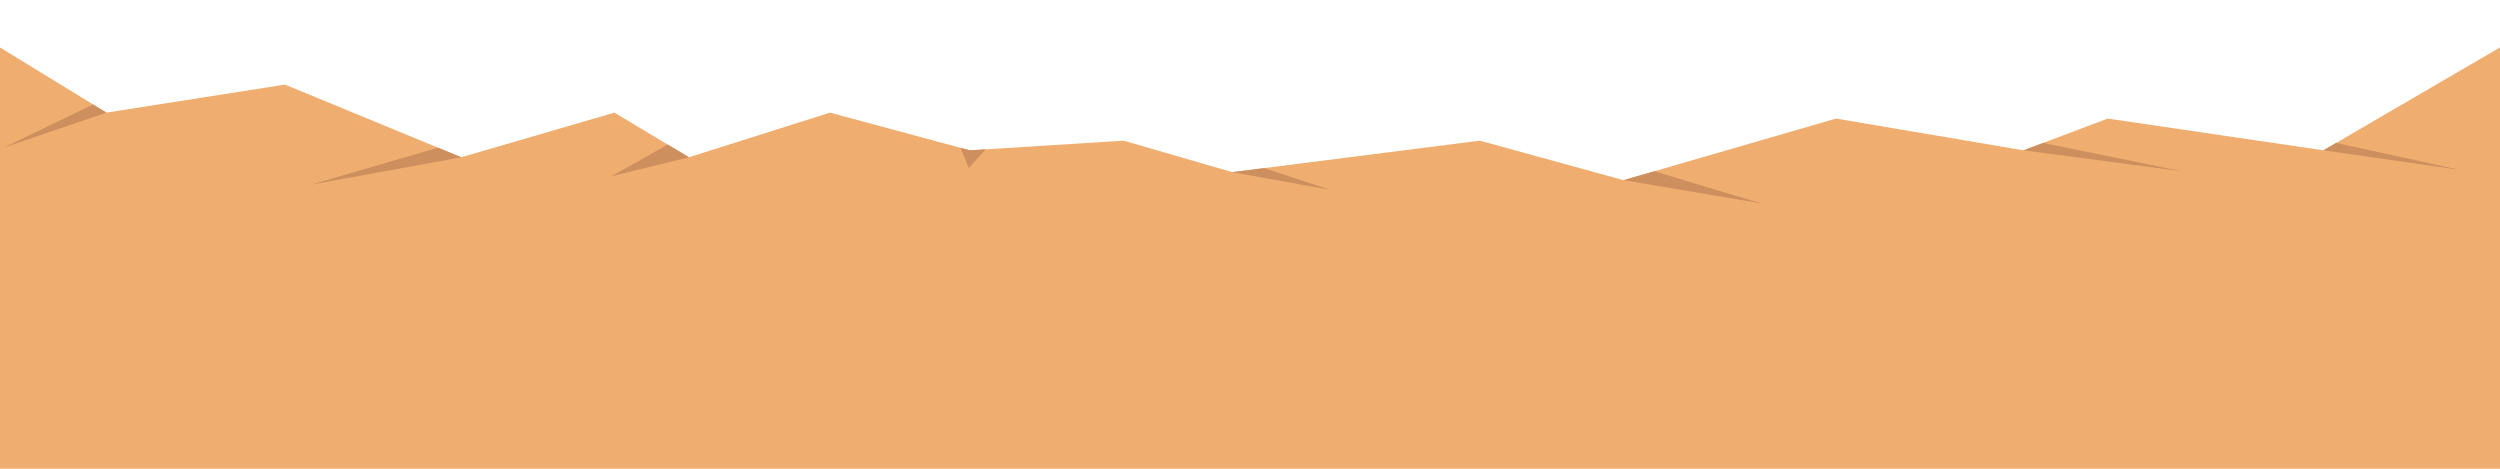
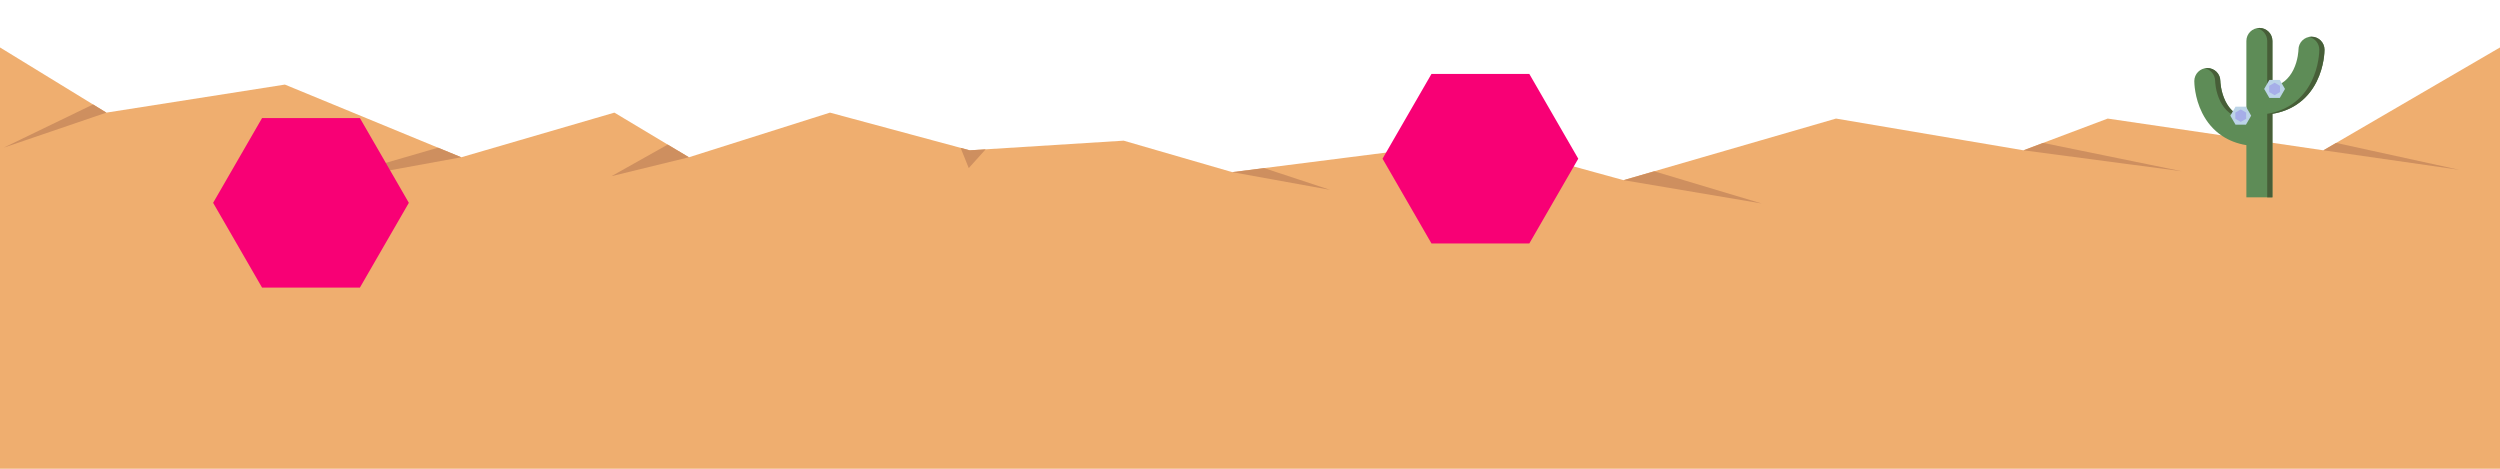
- <svg xmlns="http://www.w3.org/2000/svg" version="1.1" x="0px" y="0px" viewBox="0 0 4800 900" enable-background="new 0 0 4800 900" xml:space="preserve">
+ <svg xmlns="http://www.w3.org/2000/svg" version="1.1" x="0px" y="0px" width="4800px" height="900px" viewBox="0 0 4800 900" enable-background="new 0 0 4800 900" xml:space="preserve">
+   <g id="Layer_5">
+ </g>
+   <g id="Layer_3">
+ </g>
+   <g id="Layer_2">
+ </g>
+   <g id="Layer_1">
+ </g>
  <g id="measurement_x5F_tools">
    <g>
      <polygon fill="#EFAE6F" points="0,91.095 204.25,216.238 547,162.399 885.665,301.959 1179.606,216.238 1322.711,301.959     1593.523,216.238 1861.92,288.602 2157.41,270.077 2365.934,330.518 2841.273,270.077 3117.218,345.921 3525.137,227.656     3885.065,288.602 4046.767,227.656 4460.95,288.602 4800,91.095 4800,900 0,900   " />
      <polygon fill="#CE8F5F" points="204.25,216.238 7,283.556 178.657,200.557   " />
      <polygon fill="#CE8F5F" points="885.665,301.959 596,354.792 841.006,283.556   " />
      <polygon fill="#CE8F5F" points="1322.711,301.959 1174,338.281 1282.042,277.597   " />
      <polygon fill="#CE8F5F" points="2365.934,330.518 2553.674,364.509 2427.085,322.742   " />
      <polygon fill="#CE8F5F" points="1844.4,283.878 1860,322.742 1892.479,286.686 1861.92,288.602   " />
      <polygon fill="#CE8F5F" points="3117.218,345.921 3382.466,390.718 3176.022,328.873   " />
      <polygon fill="#CE8F5F" points="3885.065,288.602 4189.501,328.873 3922.819,274.373   " />
      <polygon fill="#CE8F5F" points="4485.377,274.373 4721.974,326.1 4460.95,288.602   " />
    </g>
+     <g>
+       <g>
+         <path fill="#5E8C57" d="M4438.048,70.467c-13.808,0-25,11.192-25,25c0,0.191-0.424,19.946-9.86,38.819     c-8.636,17.271-21.875,28.239-40.14,33.159V78.651c0-13.807-11.193-25-25-25s-25,11.193-25,25v148.978     c-18.265-4.92-31.504-15.887-40.14-33.159c-9.437-18.873-9.86-38.628-9.86-38.819c0-13.808-11.192-25-25-25s-25,11.192-25,25     c0,3.163,0.425,31.751,15.14,61.181c9.228,18.455,22.073,33.258,38.181,43.995c13.561,9.041,29.193,15.018,46.68,17.873v100.126     h50v-160.31c17.486-2.854,33.119-8.832,46.68-17.873c16.107-10.737,28.953-25.54,38.181-43.995     c14.715-29.43,15.14-58.018,15.14-61.181C4463.048,81.659,4451.855,70.467,4438.048,70.467z" />
+         <g>
+           <path fill="#475E38" d="M4253.048,155.651c0,0.191,0.424,19.946,9.86,38.819c8.636,17.271,21.875,28.239,40.14,33.159v-3.526      c-13.193-5.861-23.168-15.69-30.14-29.633c-9.437-18.873-9.86-38.628-9.86-38.819c0-13.808-11.192-25-25-25      c-1.712,0-3.384,0.173-5,0.501C4244.459,133.468,4253.048,143.555,4253.048,155.651z" />
+           <path fill="#475E38" d="M4353.048,78.651v88.795c3.521-0.948,6.85-2.127,10-3.526V78.651c0-13.807-11.193-25-25-25      c-1.712,0-3.384,0.173-5,0.501C4344.458,56.468,4353.048,66.556,4353.048,78.651z" />
+           <path fill="#475E38" d="M4438.048,70.467c-1.712,0-3.384,0.173-5,0.501c11.411,2.316,20,12.404,20,24.499      c0,3.163-0.425,31.751-15.14,61.181c-9.228,18.455-22.073,33.258-38.181,43.995c-13.561,9.041-29.193,15.018-46.68,17.873      v160.31h10v-160.31c17.486-2.854,33.119-8.832,46.68-17.873c16.107-10.737,28.953-25.54,38.181-43.995      c14.715-29.43,15.14-58.018,15.14-61.181C4463.048,81.659,4451.855,70.467,4438.048,70.467z" />
+         </g>
+       </g>
+       <polygon fill="#BCD4E8" points="4357.199,188.094 4347.199,170.773 4357.199,153.453 4377.199,153.453 4387.199,170.773     4377.199,188.094   " />
+       <polygon fill="#BCD4E8" points="4292.224,239.414 4282.224,222.094 4292.224,204.773 4312.224,204.773 4322.224,222.094     4312.224,239.414   " />
+       <polygon fill="#A6AEE8" points="4377.578,176.765 4367.199,182.757 4356.82,176.765 4356.82,164.781 4367.199,158.789     4377.578,164.781   " />
+       <polygon fill="#A6AEE8" points="4312.602,228.086 4302.224,234.078 4291.845,228.086 4291.845,216.102 4302.224,210.11     4312.602,216.102   " />
+     </g>
+     <polygon fill="#F80075" points="503.138,552.146 409.19,389.423 503.138,226.699 691.035,226.699 784.984,389.423 691.035,552.146     " />
+     <polygon fill="#F80075" points="2748.412,467.43 2654.464,304.707 2748.412,141.984 2936.309,141.984 3030.257,304.707    2936.309,467.43  " />
  </g>
</svg>
